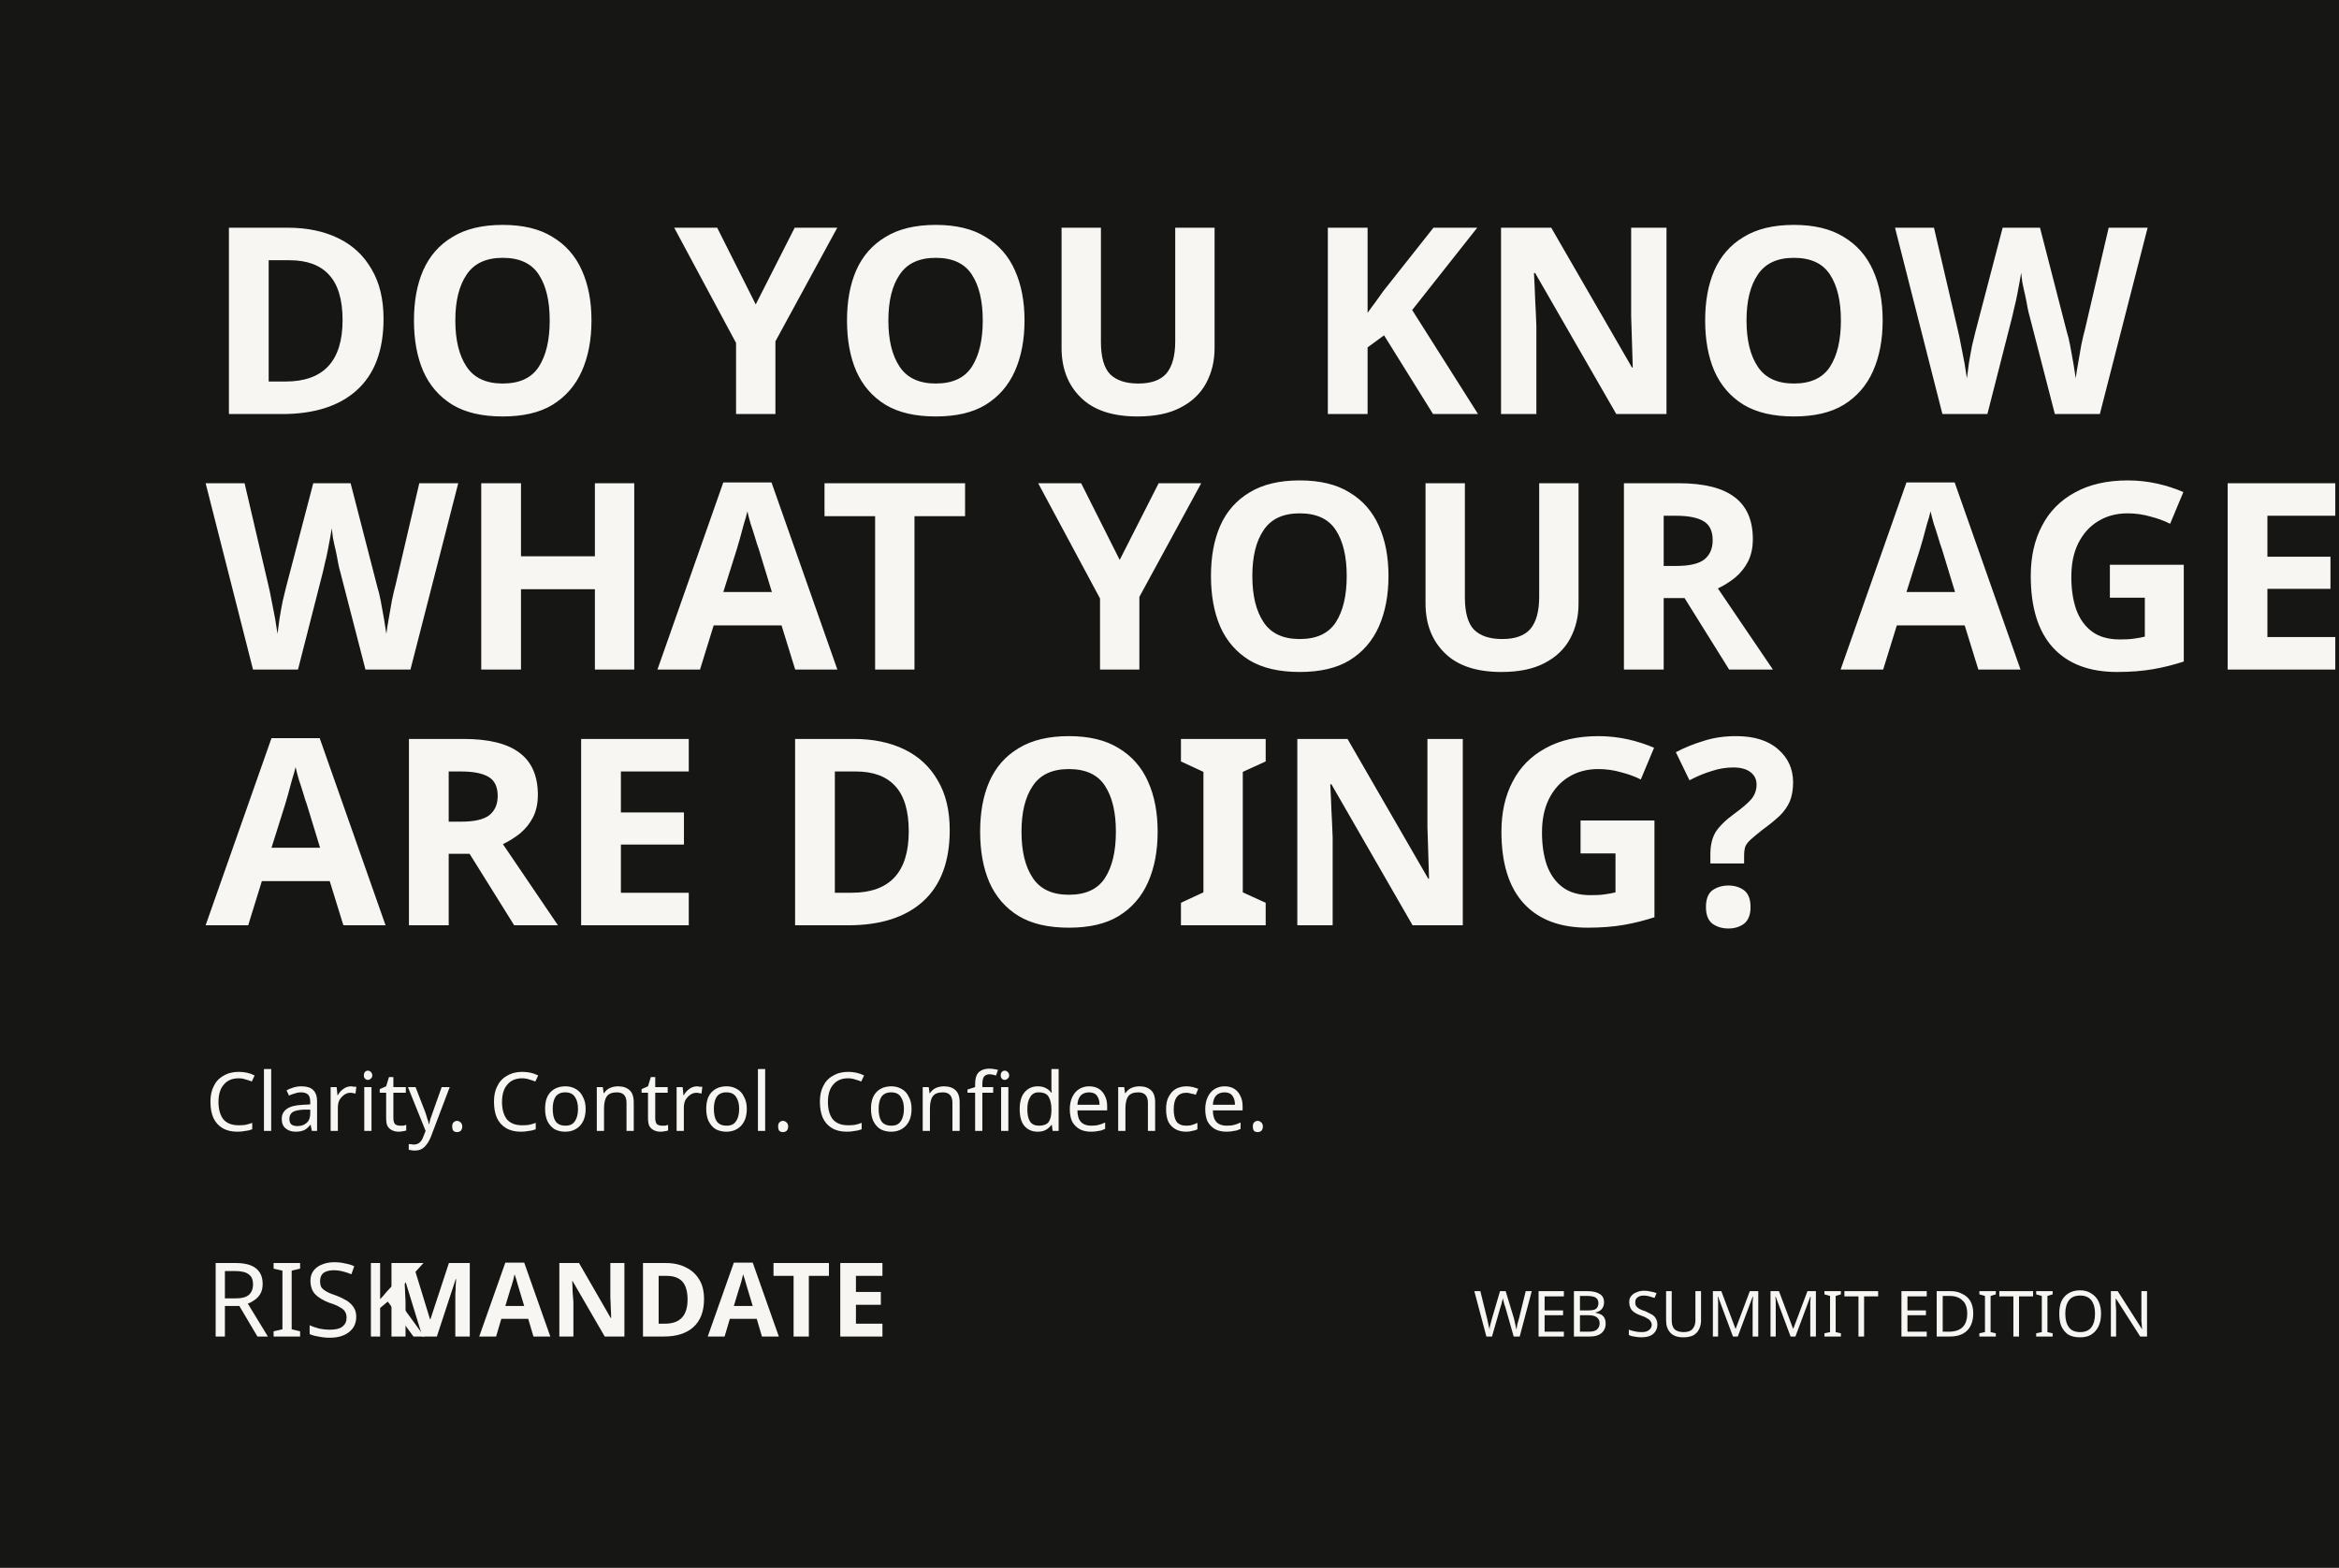
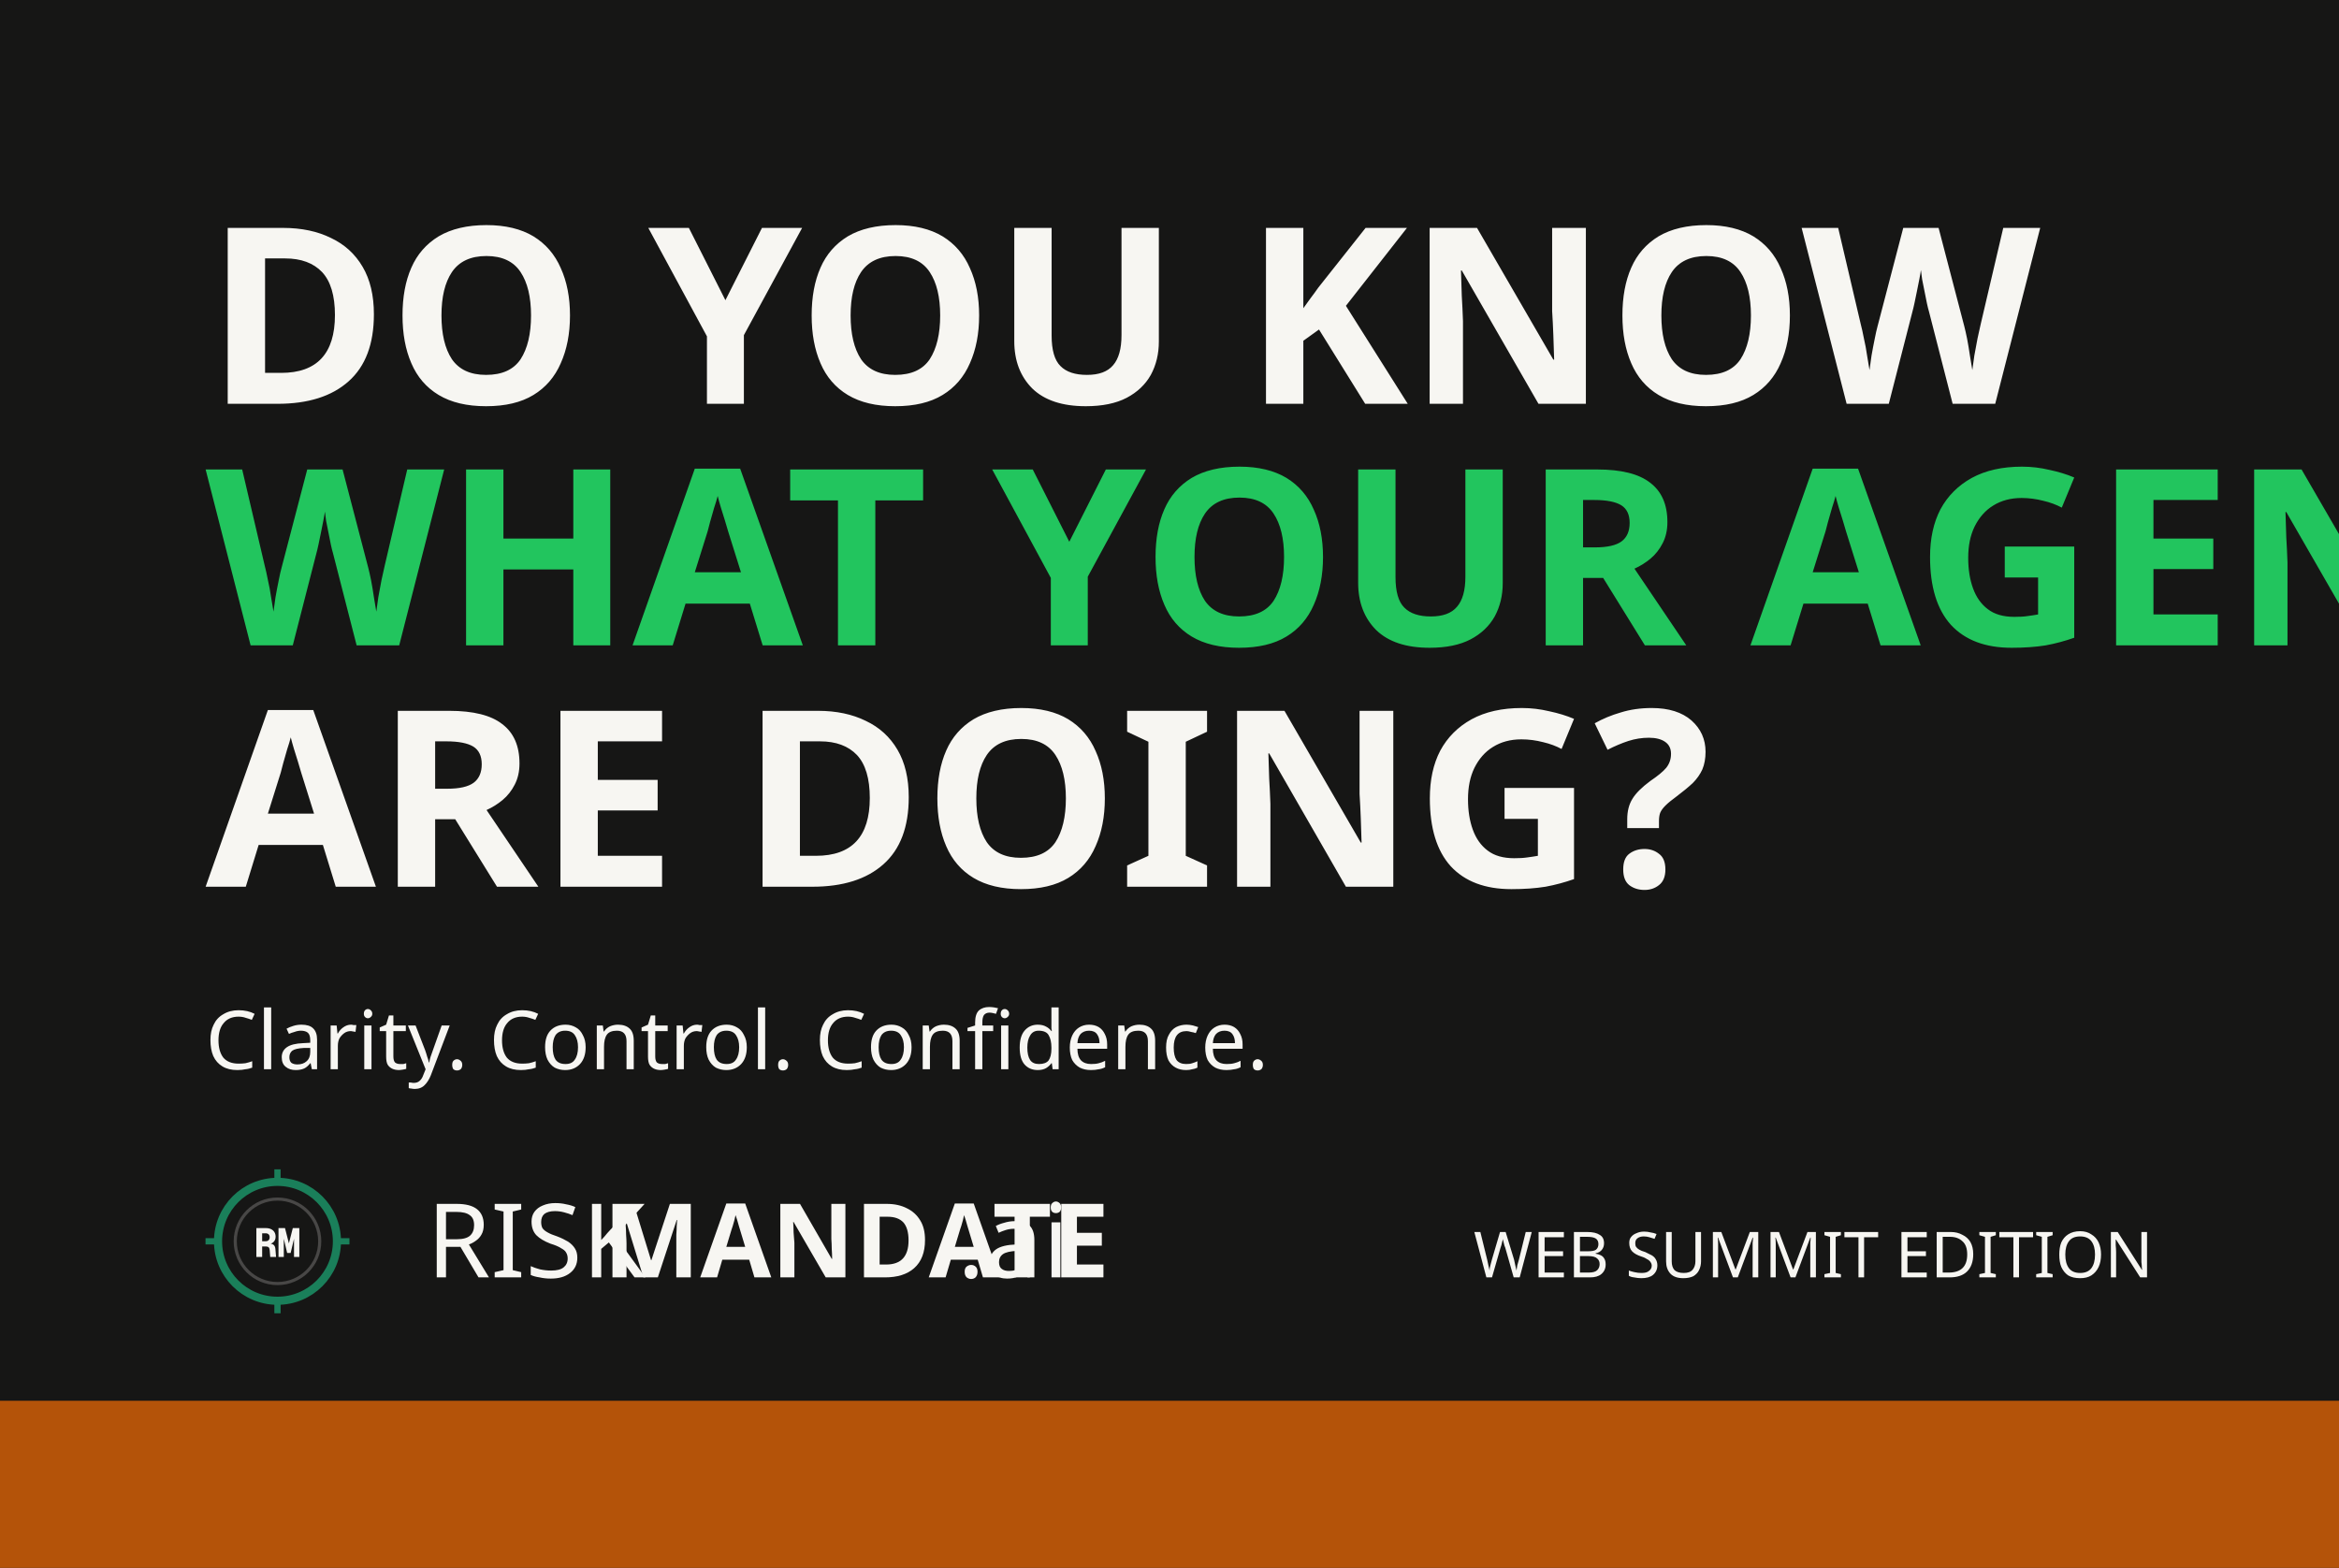
<svg xmlns="http://www.w3.org/2000/svg" width="91mm" height="61mm" viewBox="0 0 91 61">
  <rect x="0" y="0" width="91" height="61" fill="#161615" />
-   <text class="safe" data-role="headline" data-bg="#161615" x="8" y="16.11" font-family="Barlow Condensed" font-weight="800" font-size="10.15" fill="#F7F6F2">DO YOU KNOW</text>
-   <text class="safe" data-role="headline" data-bg="#161615" x="8" y="26.05" font-family="Barlow Condensed" font-weight="800" font-size="10.15" fill="#F7F6F2">WHAT YOUR AGENTS</text>
-   <text class="safe" data-role="headline" data-bg="#161615" x="8" y="36" font-family="Barlow Condensed" font-weight="800" font-size="10.15" fill="#F7F6F2">ARE DOING?</text>
-   <text class="safe" data-role="tagline" data-bg="#161615" x="8" y="44" font-family="Geist" font-weight="500" font-size="3.17" fill="#F7F6F2">Clarity. Control. Confidence.</text>
-   <text class="safe" data-role="wordmark" data-bg="#161615" x="8" y="52" font-family="Barlow Condensed" font-weight="300" font-size="4" fill="#F7F6F2">RISK</text>
-   <text class="safe" data-role="wordmark" data-bg="#161615" x="14.87" y="52" font-family="Barlow Condensed" font-weight="700" font-size="4" fill="#F7F6F2">MANDATE</text>
-   <text class="safe" data-role="event" data-bg="#161615" x="57.33" y="52" font-family="JetBrains Mono" font-weight="500" font-size="2.47" fill="#F7F6F2">WEB SUMMIT EDITION</text>
+   <text class="safe" data-role="headline" data-bg="#161615" x="8" y="15.71" font-family="Barlow Condensed" font-weight="800" font-size="9.59" fill="#F7F6F2">DO YOU KNOW</text>
+   <text class="safe" data-role="headline" data-bg="#161615" x="8" y="25.11" font-family="Barlow Condensed" font-weight="800" font-size="9.59" fill="#22C55E">WHAT YOUR AGENTS</text>
+   <text class="safe" data-role="headline" data-bg="#161615" x="8" y="34.5" font-family="Barlow Condensed" font-weight="800" font-size="9.59" fill="#F7F6F2">ARE DOING?</text>
+   <text class="safe" data-role="tagline" data-bg="#161615" x="8" y="41.6" font-family="Geist" font-weight="500" font-size="3.17" fill="#F7F6F2">Clarity. Control. Confidence.</text>
+   <g id="rm-logo" class="safe" data-role="logo" data-cut="knockout" data-d="5.6" data-src="brand/riskmandate-mark-knockout.svg" transform="translate(6.9,44.4) scale(0.121739)">
+     <circle cx="32" cy="32" r="19" stroke="#1A7F5A" stroke-width="2.6" fill="none" />
+     <circle cx="32" cy="32" r="13.5" stroke="#484746" stroke-width="1" fill="none" />
+     <g stroke="#1A7F5A" stroke-width="2">
+       <line x1="32" y1="9" x2="32" y2="14" />
+       <line x1="32" y1="50" x2="32" y2="55" />
+       <line x1="9" y1="32" x2="14" y2="32" />
+       <line x1="50" y1="32" x2="55" y2="32" />
+     </g>
+     <path d="M25.251 37.000L25.251 27.770L28.230 27.770C29.227 27.770 30.006 28.019 30.566 28.516C31.127 29.014 31.408 29.689 31.408 30.542C31.408 30.996 31.312 31.392 31.120 31.731C30.929 32.070 30.669 32.336 30.342 32.529C30.014 32.723 29.652 32.835 29.255 32.866L29.203 32.694C29.891 32.708 30.404 32.850 30.743 33.121C31.082 33.391 31.278 33.826 31.330 34.426L31.548 37.000L29.681 37.000L29.515 34.920C29.489 34.572 29.428 34.306 29.333 34.123C29.237 33.940 29.092 33.815 28.896 33.749C28.700 33.682 28.437 33.649 28.106 33.649L27.102 33.649L27.102 37.000ZM27.102 31.979L28.168 31.979C28.601 31.979 28.932 31.868 29.161 31.645C29.390 31.423 29.504 31.109 29.504 30.705C29.504 30.298 29.390 29.985 29.161 29.767C28.932 29.548 28.601 29.439 28.168 29.439L27.102 29.439ZM35.094 35.726L33.788 30.214L34.017 30.167L34.017 37.000L32.322 37.000L32.322 27.770L34.402 27.770L35.894 33.615L35.406 33.615L36.898 27.770L38.978 27.770L38.978 37.000L37.283 37.000L37.283 30.167L37.512 30.214L36.206 35.726Z" fill="#F7F6F2" />
+   </g>
+   <text class="safe" data-role="wordmark" data-bg="#161615" x="16.6" y="49.7" font-family="Barlow Condensed" font-weight="300" font-size="4" fill="#F7F6F2">RISK</text>
+   <text class="safe" data-role="wordmark" data-bg="#161615" x="23.47" y="49.7" font-family="Barlow Condensed" font-weight="700" font-size="4" fill="#F7F6F2">MANDATE</text>
+   <text class="safe" data-role="wordmark" data-bg="#161615" x="37.25" y="49.7" font-family="Barlow Condensed" font-weight="300" font-size="4" fill="#F7F6F2">.ai</text>
+   <text class="safe" data-role="event" data-bg="#161615" x="57.33" y="49.7" font-family="JetBrains Mono" font-weight="500" font-size="2.47" fill="#F7F6F2">WEB SUMMIT EDITION</text>
+   <rect x="0" y="54.5" width="91" height="6.5" fill="#B45309" />
</svg>
